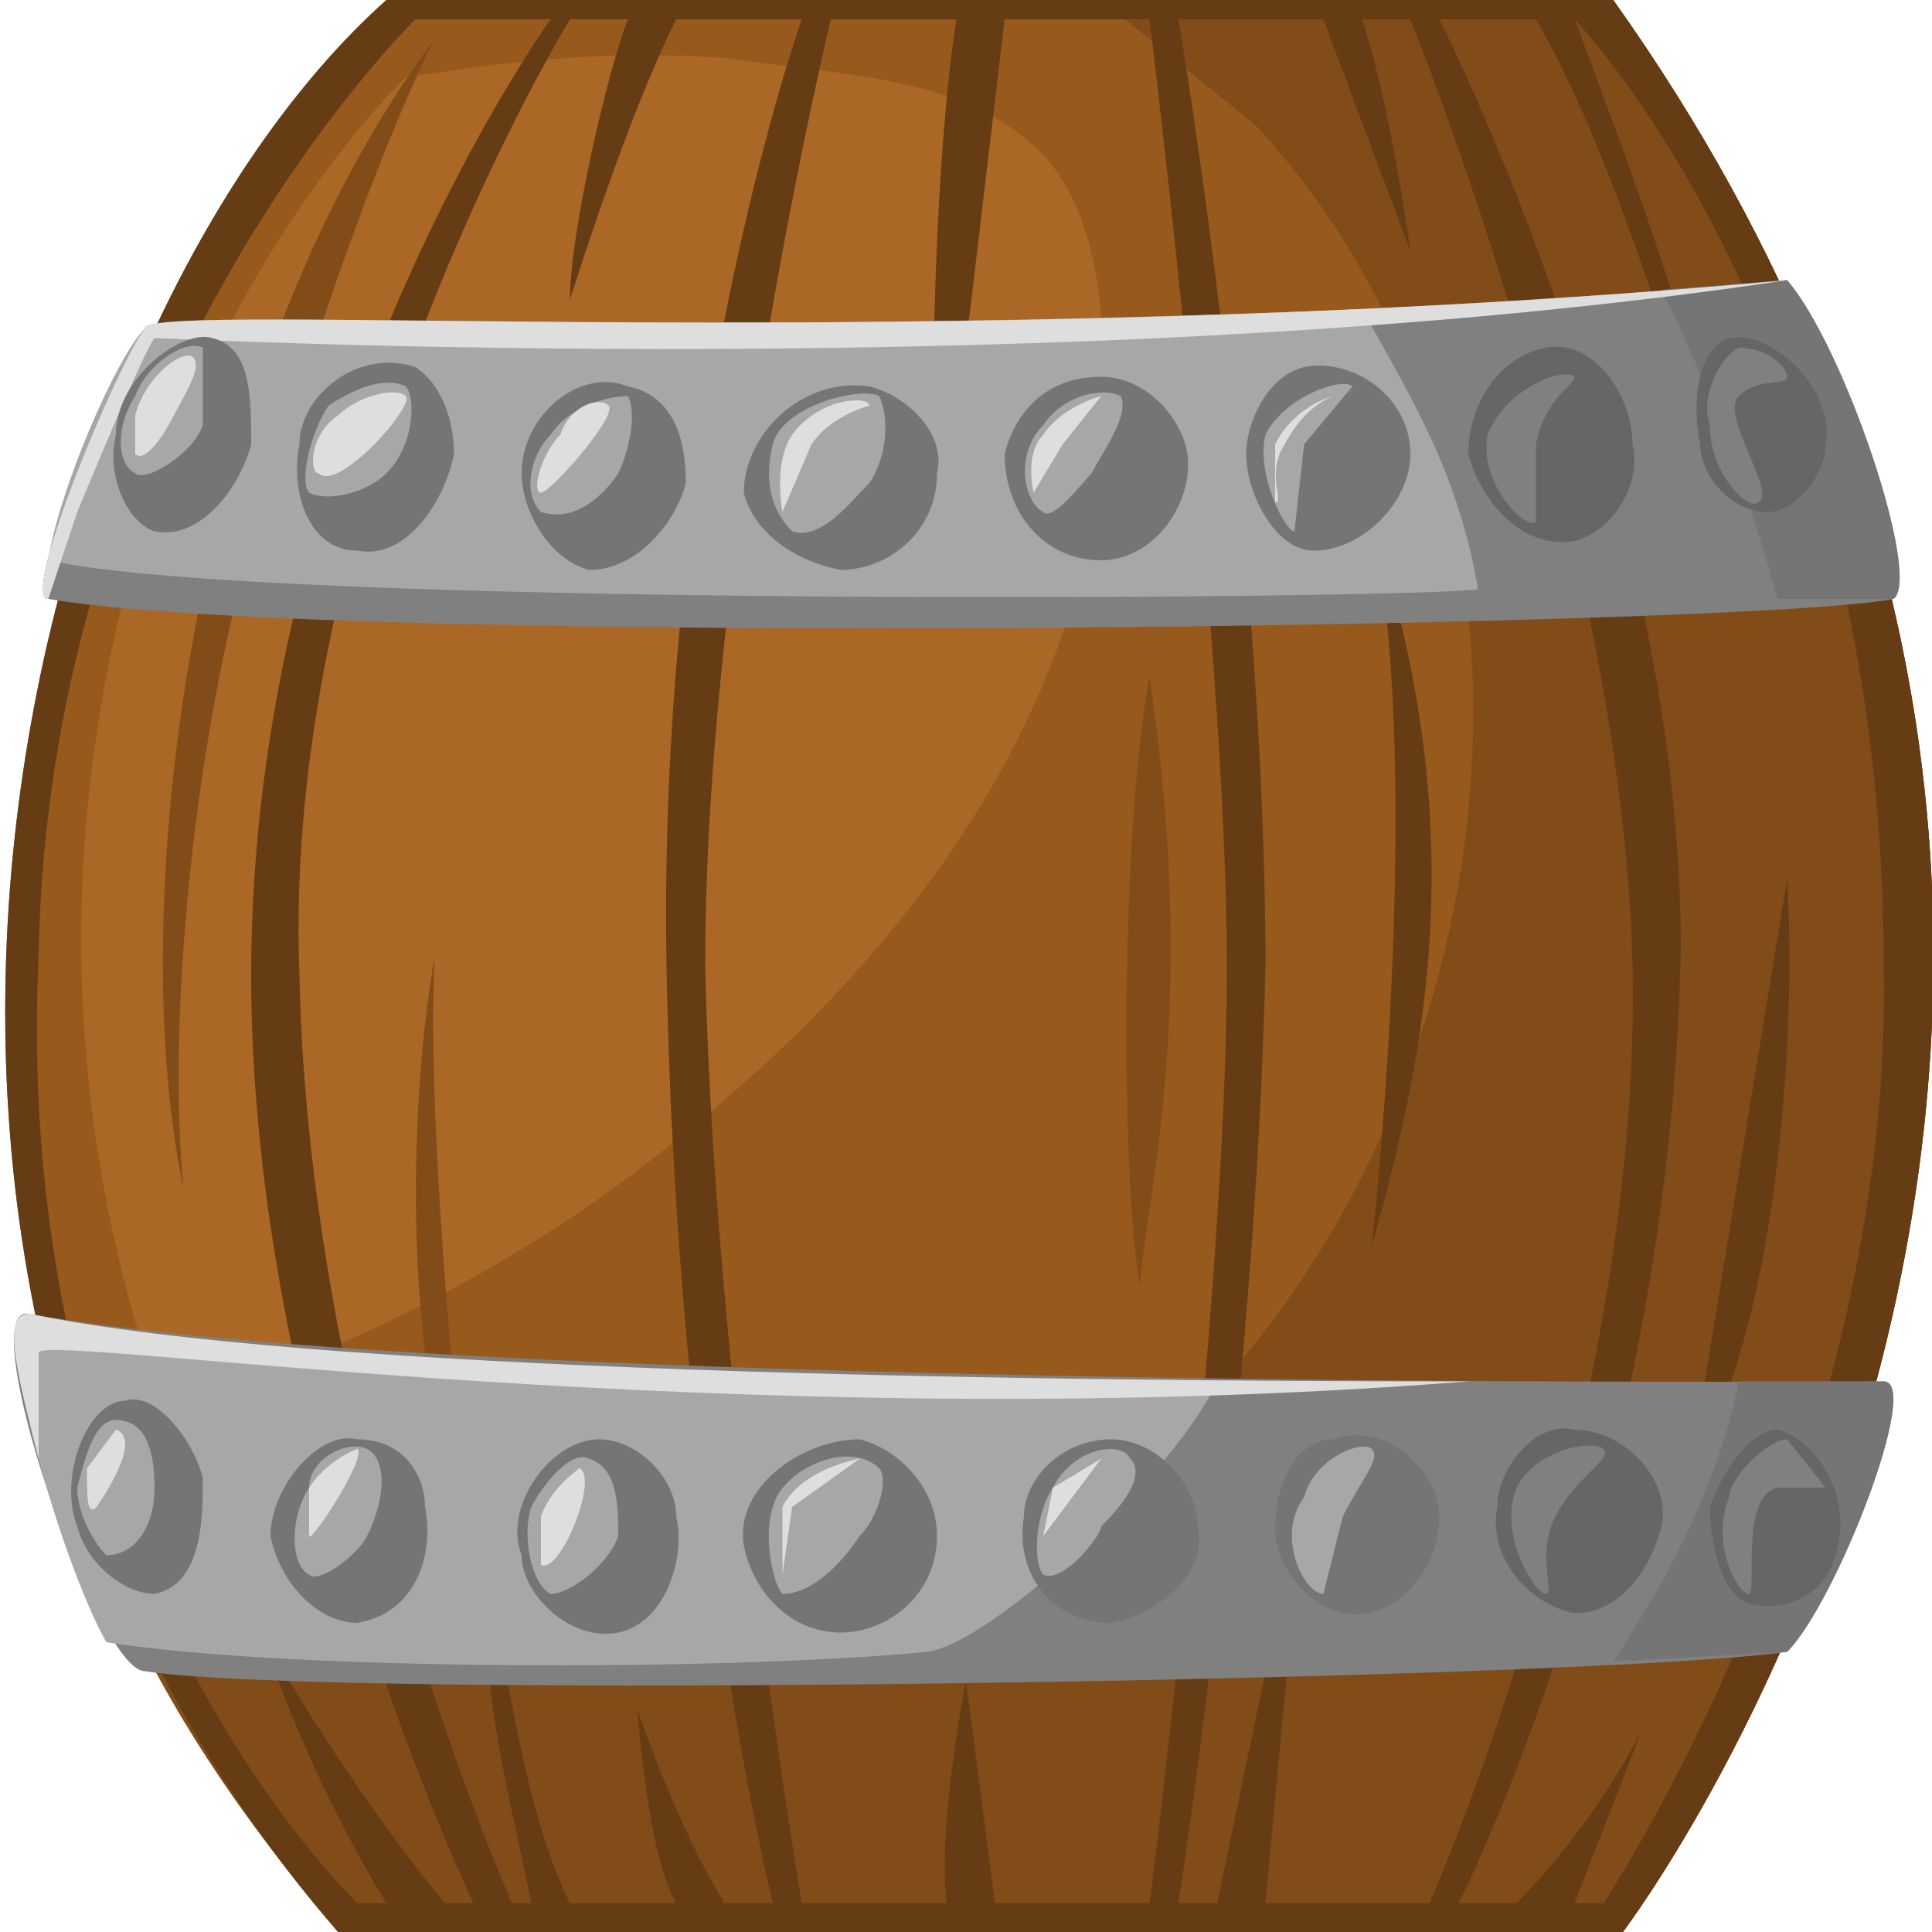
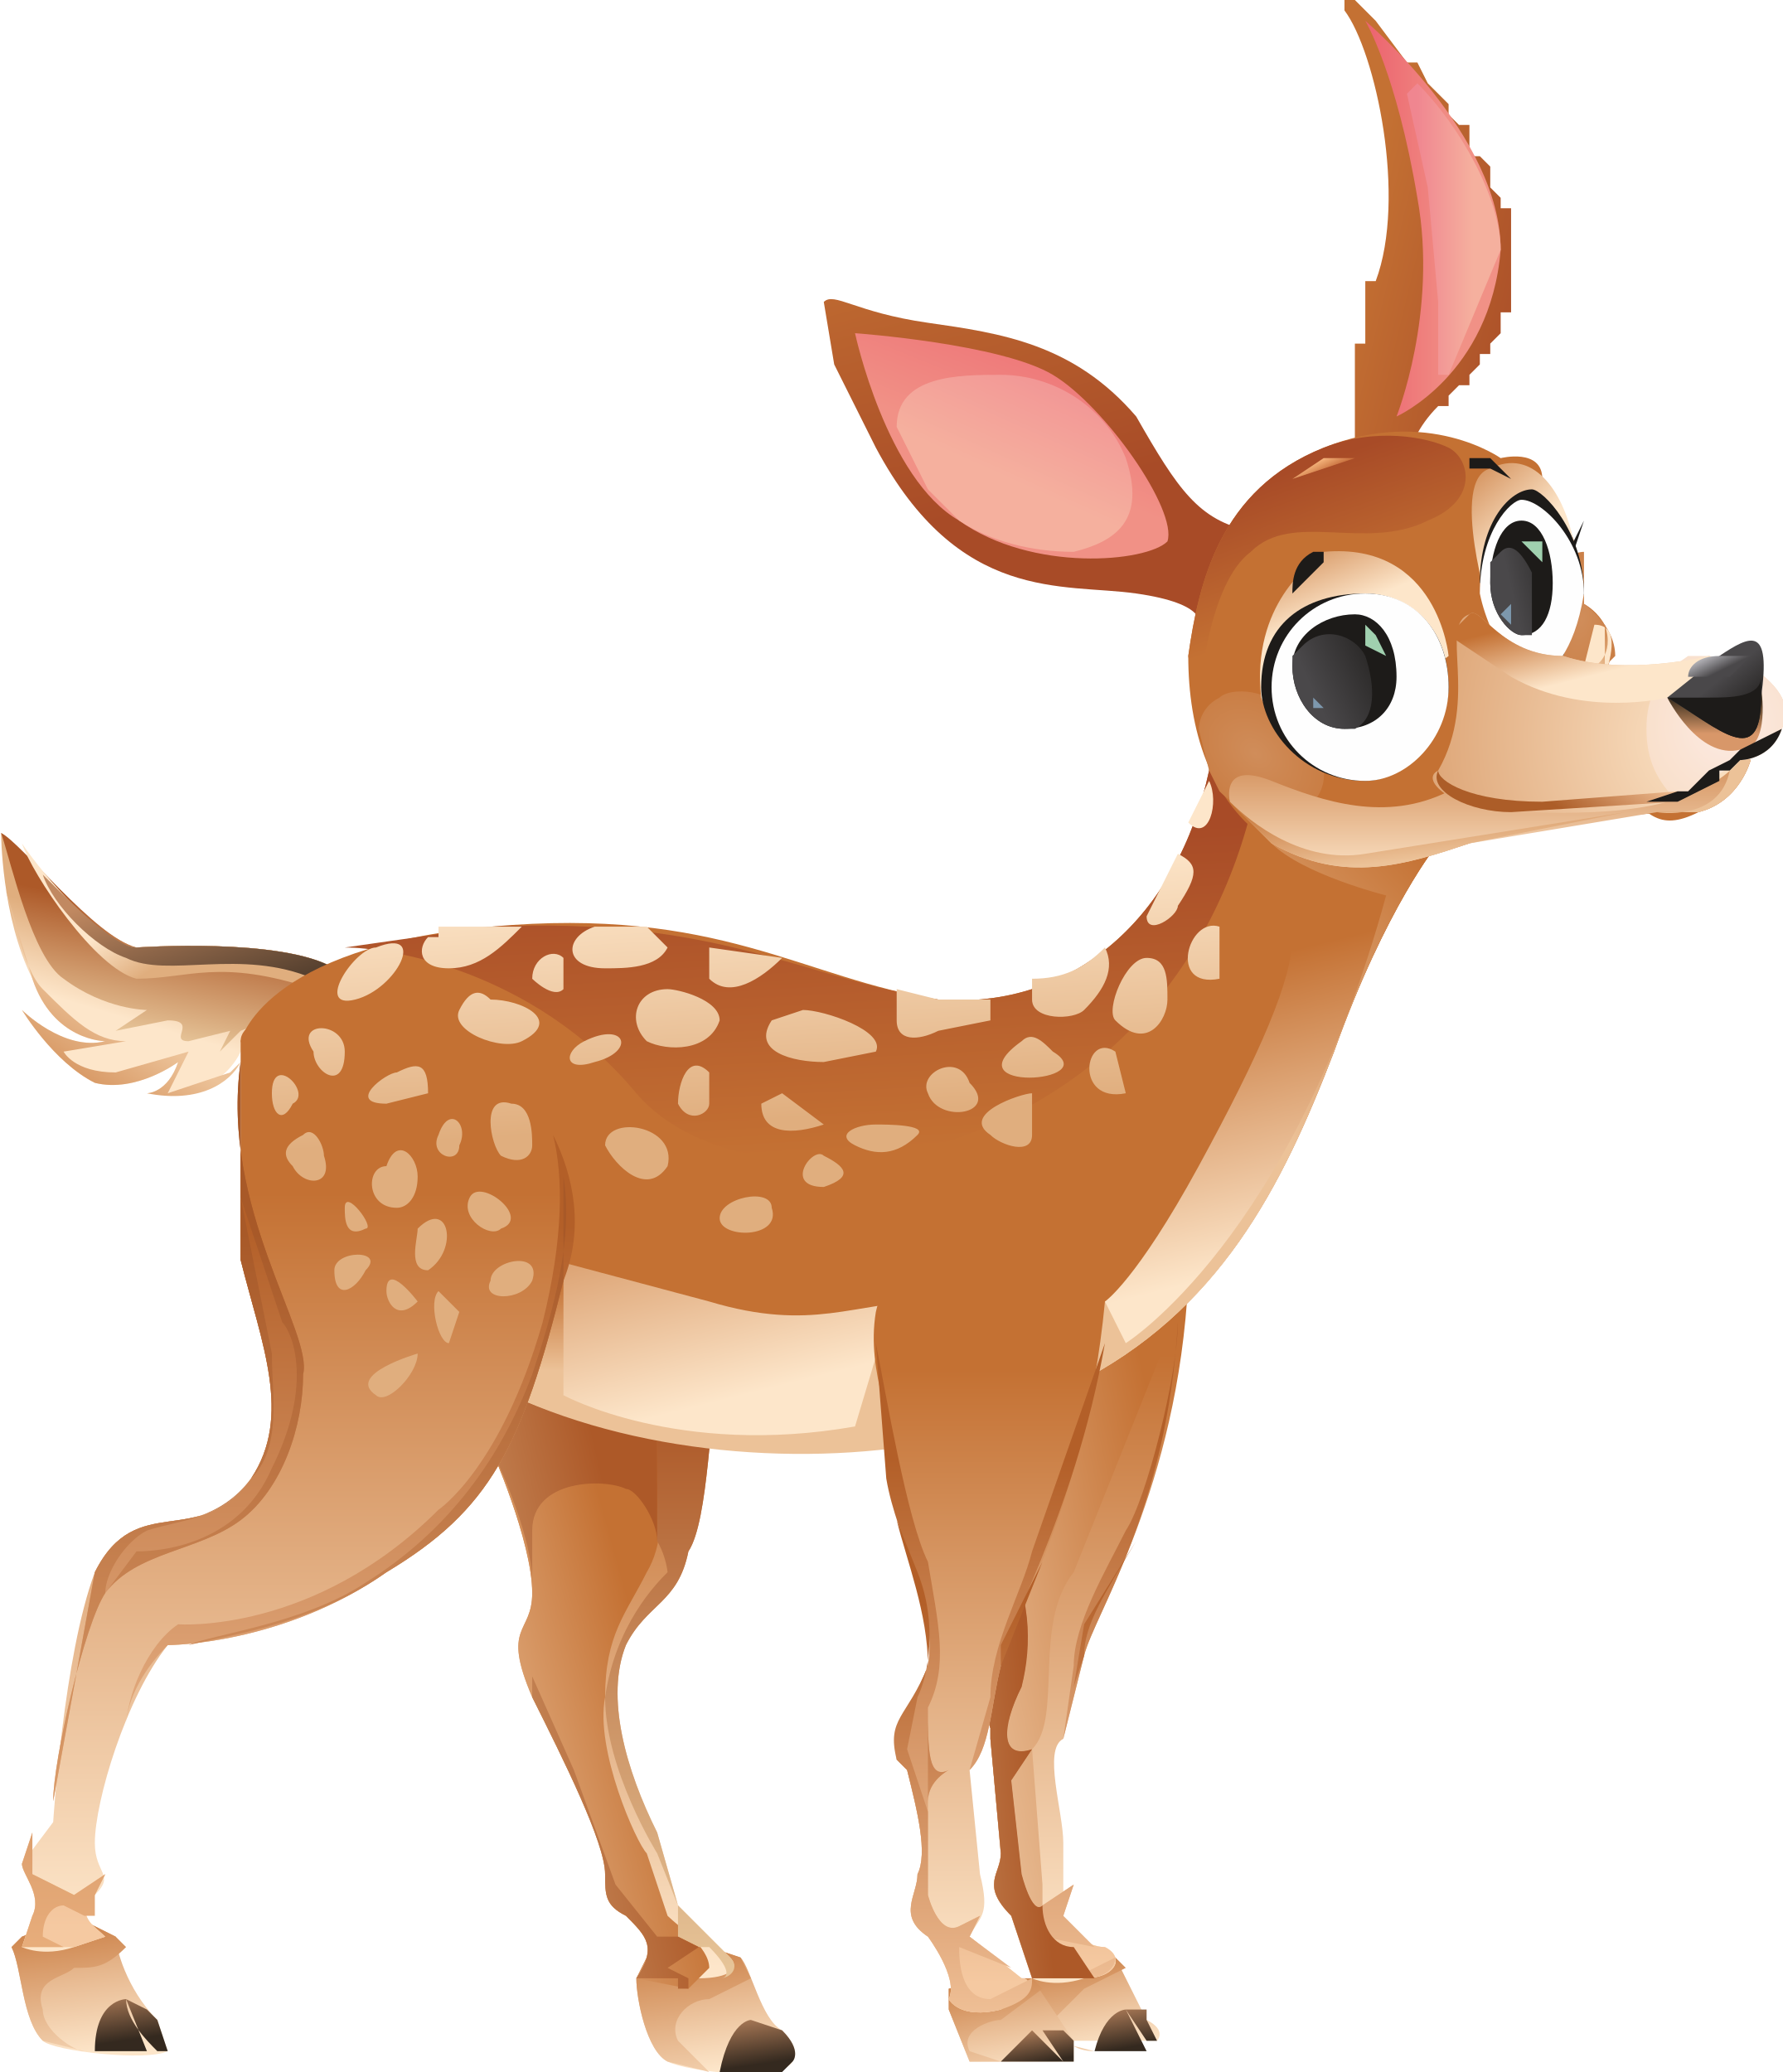
- <svg xmlns="http://www.w3.org/2000/svg" width="267" height="267" viewBox="0 0 200 200">
-   <path d="M40 0C3 33-24 132 35 200h133s73-96-1-200zm0 0" fill="#98591d" />
-   <path d="M108 16c8 9 6 25 6 32-4 37-34 62-44 70-11 9-28 20-53 28-4-11-12-37-7-70 5-35 23-59 32-68 7-1 18-3 33-2 14 2 25 2 33 10zm0 0" fill="#ab6726" />
-   <path d="M35 200h133s73-96-1-200h-53l16 13c38 41 26 115-22 146-31 18-67 17-98 1 6 15 14 27 25 40zm0 0" fill="#824c19" />
-   <path d="M166 197h-3l7-18c-3 6-8 13-13 18h-6s22-43 23-99c0-47-25-96-25-96h10c7 12 13 31 18 47 0-10-8-31-14-47 0 0 32 33 32 98 1 52-29 97-29 97zm-35 0l4-43-9 43h-4s8-52 9-97c0-45-9-98-9-98h15l9 24s-2-15-5-24h5s22 54 23 98c1 47-21 97-21 97zm-28 0l-3-23s-3 15-2 23H83s-9-53-10-97C73 56 86 2 86 2h13c-2 13-3 37-2 59l7-59h15s8 65 8 98c0 35-8 97-8 97zm-28 0c-5-8-9-20-9-20s1 15 4 20H59c-4-8-6-20-8-32-2 7 2 22 4 32h-2s-21-47-22-96C29 51 59 2 59 2h6c-2 5-6 22-6 29 1-3 6-19 11-29h13s-15 42-14 98c1 57 11 97 11 97zm-29 0c-4-5-11-14-19-28 3 9 8 20 13 28h-3S1 163 4 99C5 39 43 2 43 2h14s-31 43-31 99c0 48 23 96 23 96zM167 0H40C3 33-24 132 35 200h133s73-96-1-200zm0 0" fill="#663c14" />
-   <path d="M119 70c-3 16-3 52-1 63 1-11 6-29 1-63zm-73 82c-6-27-1-53-1-53-1 18 3 55 3 55zM29 47c-8 21-12 56-10 76-6-28 0-84 26-119-8 16-16 43-16 43zm0 0" fill="#824c19" />
-   <path d="M185 91c1 16-1 47-10 61l10-61zm-43-37c5 23 1 66 0 75 5-18 11-42 0-75zm0 0" fill="#663c14" />
-   <path d="M15 34c0-3 82 3 170-5 6 7 14 31 11 33-15 3-162 5-191 0-3 0 7-24 10-28zM3 136c-6-1 7 37 12 37 19 3 148 1 170-2 5-5 14-28 10-28-5 0-148 1-192-7zm0 0" fill="gray" />
-   <path d="M153 61c-2-12-7-20-12-29-70 3-126 0-126 2-3 3-9 17-10 24 22 5 142 4 148 3zM96 171c7-1 26-19 30-28-45 0-99-2-123-7-4 0 3 25 8 34 19 3 64 3 85 1zm0 0" fill="#a7a7a7" />
-   <path d="M195 143h-15c-2 10-7 20-13 29l18-1c5-5 14-28 10-28zm1-81c3-2-5-26-11-33l-13 1c5 10 9 21 12 32h12zM16 165c-3 0-7-3-8-7-2-5 1-13 5-13 3-1 7 4 8 8 0 4 0 11-5 12zm12-6c0-5 5-11 9-10 5 0 7 4 7 7 1 5-1 11-7 12-4 0-8-4-9-9zm26 2c-2-5 3-12 8-12 4 0 8 4 8 8 1 4-1 11-6 12s-10-4-10-8zm23-1c-1-6 6-11 12-11 4 1 8 5 8 10 0 6-5 10-10 10s-9-4-10-9zm55-2c0-4 2-9 6-9 5-2 11 3 11 8 0 6-5 11-10 10-4-1-7-5-7-9zm0 0" fill="#757575" />
-   <path d="M155 156c0-4 4-9 8-8 5 0 10 5 9 10-1 4-4 9-9 9-5-1-9-6-8-11zm22 0c1-3 4-8 7-8 4 1 8 7 6 13-1 4-5 6-9 5-3-1-4-7-4-10zm0 0" fill="#666" />
-   <path d="M106 157c0-4 4-8 9-8s9 5 9 9c1 5-4 9-9 10-6 0-10-5-9-11zm0 0" fill="#757575" />
-   <path d="M12 147c3 0 4 3 4 7s-2 7-5 7c-1-1-3-4-3-7 1-4 2-7 4-7zm20 16c-2-1-2-6 0-9 0-3 4-5 6-4s2 5 0 9c-1 2-5 5-6 4zm25 2c-2-1-3-6-2-9 1-2 4-6 6-5 3 1 3 5 3 8-1 3-5 6-7 6zm24 0c-1-1-2-6-1-9 1-4 8-7 11-4 1 1 0 5-2 7-2 3-5 6-8 6zm27-2c2 1 6-4 6-5 1-1 5-5 3-7-1-2-6-1-8 3-2 3-2 8-1 9zm29 2c-2 0-5-6-2-10 1-4 6-6 7-5s-1 3-3 7l-2 8zm0 0" fill="#a7a7a7" />
-   <path d="M160 165c-1 0-5-6-3-11 2-4 8-5 9-4s-3 3-5 7 0 8-1 8zm21 0c-1 0-4-5-2-10 0-2 4-6 6-6l4 5h-5c-4 1-2 11-3 11zm0 0" fill="gray" />
-   <path d="M16 35c2 0 96 5 169-6-88 8-170 2-170 5-3 4-13 28-10 28l3-9s7-17 8-18zm0 0" fill="#dedede" />
-   <path d="M16 55c-3-1-5-6-4-10 0-6 7-11 10-10 4 1 4 6 4 11-1 4-5 10-10 9zm15-9c0-5 6-10 12-8 3 2 4 6 4 9-1 5-5 11-10 10-5 0-7-6-6-11zm23 3c0-6 6-11 11-9 5 1 6 6 6 10-1 4-5 9-10 9-4-1-7-6-7-10zm23 2c0-6 6-12 13-11 4 1 8 5 7 9 0 6-5 10-10 10-5-1-9-4-10-8zm52-4c0-3 2-8 6-9 5-1 11 3 11 9 0 5-5 10-10 10-4 0-7-6-7-10zm0 0" fill="#757575" />
-   <path d="M152 47c0-5 3-10 8-11s9 5 9 10c1 4-2 9-6 10-6 1-10-5-11-9zm24-1c-1-5 0-10 3-11 4-1 11 5 10 11 0 3-3 7-6 7-4 0-7-4-7-7zm0 0" fill="#666" />
-   <path d="M104 47c1-4 4-8 10-8 5 0 9 5 9 9 0 5-4 10-9 10-6 0-10-5-10-11zm0 0" fill="#757575" />
-   <path d="M21 36v8c-1 3-6 6-7 5-2-1-2-5 0-8 1-3 5-6 7-5zm11 15c-1-1 0-6 2-9 3-2 6-3 8-2 1 1 1 6-2 9-2 2-6 3-8 2zm24 2c-2-2-1-6 1-8 2-3 6-4 8-4 1 2 0 6-1 8-2 3-5 5-8 4zm26 2c-2-2-3-5-2-9s9-6 11-5c1 2 1 6-1 9-2 2-5 6-8 5zm26-2c1 1 4-3 5-4 1-2 4-6 3-8-2-1-6 0-8 3-3 3-2 8 0 9zm26 2c-1 0-4-6-3-10 2-4 8-6 9-5l-5 6-1 9zm0 0" fill="#a7a7a7" />
-   <path d="M159 54c-1 1-6-4-5-9 2-5 8-7 9-6 0 1-3 2-4 7v8zm23-2c-1 1-5-3-5-8-1-3 1-7 3-8 3 0 5 2 5 3s-3 0-5 2 4 10 2 11zm0 0" fill="gray" />
-   <path d="M152 143c-47 0-120-1-149-7-3 0-1 7 1 15v-11c1-2 72 9 148 3zm0 0" fill="#dedede" />
-   <path d="M12 148l-3 4c0 3 0 5 1 4 0 0 5-7 2-8zm20 11v-5c2-3 5-4 5-4 1 1-5 10-5 9zm24 3v-5c1-3 4-5 4-5 2 1-2 11-4 10zm25 1v-7c2-4 8-5 8-5l-7 5-1 7zm27-4l1-5 5-3-3 4-3 4zm30-118s-4 1-6 5v6c1 0-1-3 1-6 2-4 5-5 5-5zm-24 0s-4 1-6 4c-2 2-1 6-1 6l3-5 4-5zm-24 1c0-1-5-1-8 3-2 3-1 8-1 8l3-7c2-3 6-4 6-4zm-27 0c-1-1-4 0-5 3-2 2-3 6-2 6s8-8 7-9zm-21-1c-1-1-5 0-7 2-3 2-3 6-2 6 2 2 10-7 9-8zm-22-4c-1-1-5 2-6 6v4c1 1 3-2 4-4s3-5 2-6zm0 0" fill="#dedede" />
+ <svg xmlns="http://www.w3.org/2000/svg" width="228" height="265" viewBox="0 0 171 199">
+   <defs>
+     <linearGradient id="a" gradientUnits="userSpaceOnUse" x1="-9" y1="119" x2="-6" y2="109" gradientTransform="matrix(.77678 0 0 .77432 0 0)">
+       <stop offset="0" stop-color="#fde6ca" />
+       <stop offset="1" stop-color="#e0ae7e" />
+     </linearGradient>
+     <linearGradient id="b" gradientUnits="userSpaceOnUse" x1="28" y1="135" x2="18" y2="150" gradientTransform="matrix(.77678 0 0 .77432 0 0)">
+       <stop offset="0" stop-color="#ecc298" />
+       <stop offset="1" stop-color="#c47133" />
+     </linearGradient>
+     <linearGradient id="c" gradientUnits="userSpaceOnUse" x1="-9" y1="123" x2="-6" y2="108" gradientTransform="matrix(.77678 0 0 .77432 0 0)">
+       <stop offset="0" stop-color="#e6c498" />
+       <stop offset="1" stop-color="#ad5928" />
+     </linearGradient>
+     <linearGradient id="d" gradientUnits="userSpaceOnUse" x1="24" y1="108" x2="28" y2="114" gradientTransform="matrix(.77678 0 0 .77432 0 0)">
+       <stop offset="0" stop-color="#fde6ca" />
+       <stop offset="1" stop-color="#e0ae7e" />
+     </linearGradient>
+     <linearGradient id="e" gradientUnits="userSpaceOnUse" x1="21" y1="132" x2="14" y2="111" gradientTransform="matrix(.77678 0 0 .77432 0 0)">
+       <stop offset="0" stop-color="#34291f" />
+       <stop offset="1" stop-color="#c18961" />
+     </linearGradient>
+     <linearGradient id="f" gradientUnits="userSpaceOnUse" x1="127" y1="256" x2="124" y2="238" gradientTransform="matrix(.77678 0 0 .77432 0 0)">
+       <stop offset="0" stop-color="#fde6ca" />
+       <stop offset="1" stop-color="#c47133" />
+     </linearGradient>
+     <linearGradient id="g" gradientUnits="userSpaceOnUse" x1="128" y1="259" x2="125" y2="241" gradientTransform="matrix(.77678 0 0 .77432 0 0)">
+       <stop offset="0" stop-color="#fde6ca" />
+       <stop offset="1" stop-color="#c47133" />
+     </linearGradient>
+     <linearGradient id="h" gradientUnits="userSpaceOnUse" x1="133" y1="255" x2="132" y2="249" gradientTransform="matrix(.77678 0 0 .77432 0 0)">
+       <stop offset="0" stop-color="#34291f" />
+       <stop offset="1" stop-color="#c18961" />
+     </linearGradient>
+     <linearGradient id="i" gradientUnits="userSpaceOnUse" x1="117" y1="243" x2="117" y2="168" gradientTransform="matrix(.77678 0 0 .77432 0 0)">
+       <stop offset="0" stop-color="#fde6ca" />
+       <stop offset="1" stop-color="#c47133" />
+     </linearGradient>
+     <linearGradient id="j" gradientUnits="userSpaceOnUse" x1="117" y1="244" x2="117" y2="178" gradientTransform="matrix(.77678 0 0 .77432 0 0)">
+       <stop offset="0" stop-color="#f5c9a1" />
+       <stop offset="1" stop-color="#b35f28" />
+     </linearGradient>
+     <linearGradient id="k" gradientUnits="userSpaceOnUse" x1="120" y1="252" x2="120" y2="196" gradientTransform="matrix(.77678 0 0 .77432 0 0)">
+       <stop offset="0" stop-color="#f5c9a1" />
+       <stop offset="1" stop-color="#b35f28" />
+     </linearGradient>
+     <linearGradient id="l" gradientUnits="userSpaceOnUse" x1="93" y1="170" x2="139" y2="160" gradientTransform="matrix(.77678 0 0 .77432 0 0)">
+       <stop offset="0" stop-color="#fde6ca" />
+       <stop offset="1" stop-color="#c47133" />
+     </linearGradient>
+     <linearGradient id="m" gradientUnits="userSpaceOnUse" x1="92" y1="182" x2="124" y2="179" gradientTransform="matrix(.77678 0 0 .77432 0 0)">
+       <stop offset="0" stop-color="#e6c498" />
+       <stop offset="1" stop-color="#ad5928" />
+     </linearGradient>
+     <linearGradient id="n" gradientUnits="userSpaceOnUse" x1="79" y1="258" x2="76" y2="235" gradientTransform="matrix(.77678 0 0 .77432 0 0)">
+       <stop offset="0" stop-color="#fde6ca" />
+       <stop offset="1" stop-color="#c47133" />
+     </linearGradient>
+     <linearGradient id="o" gradientUnits="userSpaceOnUse" x1="79" y1="263" x2="76" y2="239" gradientTransform="matrix(.77678 0 0 .77432 0 0)">
+       <stop offset="0" stop-color="#fde6ca" />
+       <stop offset="1" stop-color="#c47133" />
+     </linearGradient>
+     <linearGradient id="p" gradientUnits="userSpaceOnUse" x1="87" y1="257" x2="86" y2="250" gradientTransform="matrix(.77678 0 0 .77432 0 0)">
+       <stop offset="0" stop-color="#34291f" />
+       <stop offset="1" stop-color="#c18961" />
+     </linearGradient>
+     <linearGradient id="q" gradientUnits="userSpaceOnUse" x1="53" y1="244" x2="53" y2="176" gradientTransform="matrix(.77678 0 0 .77432 0 0)">
+       <stop offset="0" stop-color="#fde6ca" />
+       <stop offset="1" stop-color="#c47133" />
+     </linearGradient>
+     <linearGradient id="r" gradientUnits="userSpaceOnUse" x1="30" y1="182" x2="70" y2="171" gradientTransform="matrix(.77678 0 0 .77432 0 0)">
+       <stop offset="0" stop-color="#fde6ca" />
+       <stop offset="1" stop-color="#c47133" />
+     </linearGradient>
+     <linearGradient id="s" gradientUnits="userSpaceOnUse" x1="59" y1="244" x2="59" y2="176" gradientTransform="matrix(.77678 0 0 .77432 0 0)">
+       <stop offset="0" stop-color="#e6c498" />
+       <stop offset="1" stop-color="#ad5928" />
+     </linearGradient>
+     <linearGradient id="t" gradientUnits="userSpaceOnUse" x1="33" y1="182" x2="72" y2="173" gradientTransform="matrix(.77678 0 0 .77432 0 0)">
+       <stop offset="0" stop-color="#e6c498" />
+       <stop offset="1" stop-color="#ad5928" />
+     </linearGradient>
+     <linearGradient id="u" gradientUnits="userSpaceOnUse" x1="28" y1="204" x2="28" y2="198" gradientTransform="matrix(.77678 0 0 .77432 0 0)">
+       <stop offset="0" stop-color="#fde6ca" />
+       <stop offset="1" stop-color="#c47133" />
+     </linearGradient>
+     <linearGradient id="v" gradientUnits="userSpaceOnUse" x1="44" y1="146" x2="42" y2="108" gradientTransform="matrix(.77678 0 0 .77432 0 0)">
+       <stop offset="0" stop-color="#c47133" />
+       <stop offset="1" stop-color="#a84b27" />
+     </linearGradient>
+     <linearGradient id="w" gradientUnits="userSpaceOnUse" x1="56" y1="182" x2="47" y2="146" gradientTransform="matrix(.77678 0 0 .77432 0 0)">
+       <stop offset="0" stop-color="#fde6ca" />
+       <stop offset="1" stop-color="#c47133" />
+     </linearGradient>
+     <linearGradient id="x" gradientUnits="userSpaceOnUse" x1="52" y1="170" x2="52" y2="159" gradientTransform="matrix(.77678 0 0 .77432 0 0)">
+       <stop offset="0" stop-color="#ecc298" />
+       <stop offset="1" stop-color="#c47133" />
+     </linearGradient>
+     <linearGradient id="y" gradientUnits="userSpaceOnUse" x1="139" y1="121" x2="166" y2="95" gradientTransform="matrix(.77678 0 0 .77432 0 0)">
+       <stop offset="0" stop-color="#ecc298" />
+       <stop offset="1" stop-color="#c47133" />
+     </linearGradient>
+     <linearGradient id="z" gradientUnits="userSpaceOnUse" x1="1" y1="256" x2="-2" y2="231" gradientTransform="matrix(.77678 0 0 .77432 0 0)">
+       <stop offset="0" stop-color="#fde6ca" />
+       <stop offset="1" stop-color="#c47133" />
+     </linearGradient>
+     <linearGradient id="A" gradientUnits="userSpaceOnUse" x1="2" y1="260" x2="-1" y2="236" gradientTransform="matrix(.77678 0 0 .77432 0 0)">
+       <stop offset="0" stop-color="#fde6ca" />
+       <stop offset="1" stop-color="#c47133" />
+     </linearGradient>
+     <linearGradient id="B" gradientUnits="userSpaceOnUse" x1="9" y1="254" x2="8" y2="247" gradientTransform="matrix(.77678 0 0 .77432 0 0)">
+       <stop offset="0" stop-color="#34291f" />
+       <stop offset="1" stop-color="#c18961" />
+     </linearGradient>
+     <linearGradient id="C" gradientUnits="userSpaceOnUse" x1="1" y1="239" x2="1" y2="148" gradientTransform="matrix(.77678 0 0 .77432 0 0)">
+       <stop offset="0" stop-color="#fde6ca" />
+       <stop offset="1" stop-color="#c47133" />
+     </linearGradient>
+     <linearGradient id="D" gradientUnits="userSpaceOnUse" x1="1" y1="239" x2="1" y2="152" gradientTransform="matrix(.77678 0 0 .77432 0 0)">
+       <stop offset="0" stop-color="#f5c9a1" />
+       <stop offset="1" stop-color="#b35f28" />
+     </linearGradient>
+     <linearGradient id="E" gradientUnits="userSpaceOnUse" x1="1" y1="255" x2="1" y2="153" gradientTransform="matrix(.77678 0 0 .77432 0 0)">
+       <stop offset="0" stop-color="#f1ba88" />
+       <stop offset="1" stop-color="#a85928" />
+     </linearGradient>
+     <linearGradient id="F" gradientUnits="userSpaceOnUse" x1="153" y1="104" x2="155" y2="135" gradientTransform="matrix(.77678 0 0 .77432 0 0)">
+       <stop offset="0" stop-color="#fde6ca" />
+       <stop offset="1" stop-color="#e0ae7e" />
+     </linearGradient>
+     <linearGradient id="G" gradientUnits="userSpaceOnUse" x1="117" y1="259" x2="114" y2="241" gradientTransform="matrix(.77678 0 0 .77432 0 0)">
+       <stop offset="0" stop-color="#fde6ca" />
+       <stop offset="1" stop-color="#c47133" />
+     </linearGradient>
+     <linearGradient id="H" gradientUnits="userSpaceOnUse" x1="118" y1="262" x2="114" y2="244" gradientTransform="matrix(.77678 0 0 .77432 0 0)">
+       <stop offset="0" stop-color="#fde6ca" />
+       <stop offset="1" stop-color="#c47133" />
+     </linearGradient>
+     <linearGradient id="I" gradientUnits="userSpaceOnUse" x1="123" y1="257" x2="122" y2="252" gradientTransform="matrix(.77678 0 0 .77432 0 0)">
+       <stop offset="0" stop-color="#34291f" />
+       <stop offset="1" stop-color="#c18961" />
+     </linearGradient>
+     <linearGradient id="J" gradientUnits="userSpaceOnUse" x1="107" y1="246" x2="107" y2="170" gradientTransform="matrix(.77678 0 0 .77432 0 0)">
+       <stop offset="0" stop-color="#fde6ca" />
+       <stop offset="1" stop-color="#c47133" />
+     </linearGradient>
+     <linearGradient id="K" gradientUnits="userSpaceOnUse" x1="107" y1="246" x2="107" y2="181" gradientTransform="matrix(.77678 0 0 .77432 0 0)">
+       <stop offset="0" stop-color="#f5c9a1" />
+       <stop offset="1" stop-color="#b35f28" />
+     </linearGradient>
+     <linearGradient id="L" gradientUnits="userSpaceOnUse" x1="110" y1="255" x2="110" y2="199" gradientTransform="matrix(.77678 0 0 .77432 0 0)">
+       <stop offset="0" stop-color="#f5c9a1" />
+       <stop offset="1" stop-color="#b35f28" />
+     </linearGradient>
+     <linearGradient id="M" gradientUnits="userSpaceOnUse" x1="140" y1="17" x2="150" y2="56" gradientTransform="matrix(.77678 0 0 .77432 0 0)">
+       <stop offset="0" stop-color="#c47133" />
+       <stop offset="1" stop-color="#a84b27" />
+     </linearGradient>
+     <linearGradient id="N" gradientUnits="userSpaceOnUse" x1="171" y1="15" x2="196" y2="21" gradientTransform="matrix(.77678 0 0 .77432 0 0)">
+       <stop offset="0" stop-color="#c47133" />
+       <stop offset="1" stop-color="#a84b27" />
+     </linearGradient>
+     <linearGradient id="O" gradientUnits="userSpaceOnUse" x1="103" y1="48" x2="112" y2="26" gradientTransform="matrix(.77678 0 0 .77432 0 0)">
+       <stop offset="0" stop-color="#f19186" />
+       <stop offset="1" stop-color="#ec646f" />
+     </linearGradient>
+     <linearGradient id="P" gradientUnits="userSpaceOnUse" x1="180" y1="54" x2="169" y2="54" gradientTransform="matrix(.77678 0 0 .77432 0 0)">
+       <stop offset="0" stop-color="#f19186" />
+       <stop offset="1" stop-color="#ec646f" />
+     </linearGradient>
+     <linearGradient id="Q" gradientUnits="userSpaceOnUse" x1="108" y1="52" x2="117" y2="32" gradientTransform="matrix(.77678 0 0 .77432 0 0)">
+       <stop offset="0" stop-color="#f5b09e" />
+       <stop offset="1" stop-color="#f08690" />
+     </linearGradient>
+     <linearGradient id="R" gradientUnits="userSpaceOnUse" x1="182" y1="48" x2="175" y2="48" gradientTransform="matrix(.77678 0 0 .77432 0 0)">
+       <stop offset="0" stop-color="#f5b09e" />
+       <stop offset="1" stop-color="#f08690" />
+     </linearGradient>
+     <radialGradient id="S" gradientUnits="userSpaceOnUse" cx="155" cy="93" fx="155" fy="93" r="12" gradientTransform="matrix(.82232 .76695 .58068 -.55388 -61 5)">
+       <stop offset="0" stop-color="#d08d5a" />
+       <stop offset="1" stop-color="#c47133" />
+     </radialGradient>
+     <radialGradient id="T" gradientUnits="userSpaceOnUse" cx="196" cy="76" fx="196" fy="76" r="14" gradientTransform="matrix(-.24577 1.05786 .51264 .1338 161 -158)">
+       <stop offset="0" stop-color="#d08d5a" />
+       <stop offset="1" stop-color="#c47133" />
+     </radialGradient>
+     <linearGradient id="U" gradientUnits="userSpaceOnUse" x1="144" y1="83" x2="138" y2="66" gradientTransform="matrix(.77678 0 0 .77432 0 0)">
+       <stop offset="0" stop-color="#c47133" />
+       <stop offset="1" stop-color="#a84b27" />
+     </linearGradient>
+     <linearGradient id="V" gradientUnits="userSpaceOnUse" x1="167" y1="55" x2="168" y2="57" gradientTransform="matrix(.77678 0 0 .77432 0 0)">
+       <stop offset="0" stop-color="#f8b87f" />
+       <stop offset="1" stop-color="#b85928" />
+     </linearGradient>
+     <linearGradient id="W" gradientUnits="userSpaceOnUse" x1="194" y1="91" x2="189" y2="91" gradientTransform="matrix(.77678 0 0 .77432 0 0)">
+       <stop offset="0" stop-color="#fde6ca" />
+       <stop offset="1" stop-color="#c47133" />
+     </linearGradient>
+     <linearGradient id="X" gradientUnits="userSpaceOnUse" x1="151" y1="109" x2="151" y2="89" gradientTransform="matrix(.77678 0 0 .77432 0 0)">
+       <stop offset="0" stop-color="#fde6ca" />
+       <stop offset="1" stop-color="#c47133" />
+     </linearGradient>
+     <linearGradient id="Y" gradientUnits="userSpaceOnUse" x1="153" y1="109" x2="152" y2="100" gradientTransform="matrix(.77678 0 0 .77432 0 0)">
+       <stop offset="0" stop-color="#ecc298" />
+       <stop offset="1" stop-color="#c47133" />
+     </linearGradient>
+     <linearGradient id="Z" gradientUnits="userSpaceOnUse" x1="195" y1="78" x2="199" y2="76" gradientTransform="matrix(.77678 0 0 .77432 0 0)">
+       <stop offset="0" stop-color="#ecc298" />
+       <stop offset="1" stop-color="#c47133" />
+     </linearGradient>
+     <linearGradient id="aa" gradientUnits="userSpaceOnUse" x1="153" y1="81" x2="148" y2="69" gradientTransform="matrix(.77678 0 0 .77432 0 0)">
+       <stop offset="0" stop-color="#fde6ca" />
+       <stop offset="1" stop-color="#c47133" />
+     </linearGradient>
+     <linearGradient id="ab" gradientUnits="userSpaceOnUse" x1="185" y1="70" x2="175" y2="59" gradientTransform="matrix(.77678 0 0 .77432 0 0)">
+       <stop offset="0" stop-color="#fde6ca" />
+       <stop offset="1" stop-color="#c47133" />
+     </linearGradient>
+     <linearGradient id="ac" gradientUnits="userSpaceOnUse" x1="188" y1="79" x2="197" y2="77" gradientTransform="matrix(.77678 0 0 .77432 0 0)">
+       <stop offset="0" stop-color="#4a484a" />
+       <stop offset="1" stop-color="#1d1b19" />
+     </linearGradient>
+     <linearGradient id="ad" gradientUnits="userSpaceOnUse" x1="165" y1="92" x2="176" y2="87" gradientTransform="matrix(.77678 0 0 .77432 0 0)">
+       <stop offset="0" stop-color="#4a484a" />
+       <stop offset="1" stop-color="#1d1b19" />
+     </linearGradient>
+     <radialGradient id="ae" gradientUnits="userSpaceOnUse" cx="212" cy="91" fx="212" fy="91" r="48" gradientTransform="matrix(.7424 .73796 .7486 -.73186 -61 -19)">
+       <stop offset="0" stop-color="#fde6ca" />
+       <stop offset="1" stop-color="#c47133" />
+     </radialGradient>
+     <radialGradient id="af" gradientUnits="userSpaceOnUse" cx="213" cy="91" fx="213" fy="91" r="19" gradientTransform="matrix(.8585 0 0 -.89336 -17 151)">
+       <stop offset="0" stop-color="#fceae3" />
+       <stop offset="1" stop-color="#f6d6b4" />
+     </radialGradient>
+     <linearGradient id="ag" gradientUnits="userSpaceOnUse" x1="209" y1="97" x2="201" y2="107" gradientTransform="matrix(.77678 0 0 .77432 0 0)">
+       <stop offset="0" stop-color="#fbcfa6" />
+       <stop offset="1" stop-color="#ac5d28" />
+     </linearGradient>
+     <linearGradient id="ah" gradientUnits="userSpaceOnUse" x1="219" y1="87" x2="219" y2="91" gradientTransform="matrix(.77678 0 0 .77432 0 0)">
+       <stop offset="0" stop-color="#483724" />
+       <stop offset="1" stop-color="#d89769" />
+     </linearGradient>
+     <linearGradient id="ai" gradientUnits="userSpaceOnUse" x1="222" y1="89" x2="222" y2="91" gradientTransform="matrix(.77678 0 0 .77432 0 0)">
+       <stop offset="0" stop-color="#483724" />
+       <stop offset="1" stop-color="#1d1b19" />
+     </linearGradient>
+     <linearGradient id="aj" gradientUnits="userSpaceOnUse" x1="184" y1="87" x2="182" y2="79" gradientTransform="matrix(.77678 0 0 .77432 0 0)">
+       <stop offset="0" stop-color="#fde6ca" />
+       <stop offset="1" stop-color="#c47133" />
+     </linearGradient>
+     <linearGradient id="ak" gradientUnits="userSpaceOnUse" x1="219" y1="79" x2="223" y2="84" gradientTransform="matrix(.77678 0 0 .77432 0 0)">
+       <stop offset="0" stop-color="#4a484a" />
+       <stop offset="1" stop-color="#1d1b19" />
+     </linearGradient>
+     <linearGradient id="al" gradientUnits="userSpaceOnUse" x1="209" y1="85" x2="208" y2="83" gradientTransform="matrix(.77678 0 0 .77432 0 0)">
+       <stop offset="0" stop-color="#4a484a" />
+       <stop offset="1" stop-color="#adacb1" />
+     </linearGradient>
+     <linearGradient id="am" gradientUnits="userSpaceOnUse" x1="204" y1="87" x2="205" y2="86" gradientTransform="matrix(.77678 0 0 .77432 0 0)">
+       <stop offset="0" stop-color="#4a484a" />
+       <stop offset="1" stop-color="#1d1b19" />
+     </linearGradient>
+   </defs>
+   <path d="M23 101s-2 5-9 4c0 0 2 0 3-3 0 0-4 3-8 2-4-2-7-7-7-7s4 4 8 3c0 0-5 0-7-6-3-6-3-14-3-14s9 10 13 11c0 0 14-1 19 2 5 2-2 5-2 5zm0 0" fill-rule="evenodd" fill="url(#a)" />
+   <path d="M16 105l2-4-7 2c-4 0-5-2-5-2l6-1c-3 0-5-2-8-5-2-2-3-8-4-11l3 10c2 6 7 6 7 6-4 1-8-3-8-3s3 5 7 7c4 1 8-2 8-2-1 3-3 3-3 3 5 1 8-1 9-3l-1 1-6 2zm0 0" fill-rule="evenodd" fill="url(#b)" />
+   <path d="M6 94c4 3 8 3 8 3l-3 2 5-1c3 0 0 2 2 2l4-1-1 2 2-2 10-4c1-1 1-1-1-2-5-3-19-2-19-2C9 90 2 81 0 80c1 3 3 12 6 14zm0 0" fill-rule="evenodd" fill="url(#c)" />
+   <path d="M32 93c-5-3-19-2-19-2-3 0-9-7-11-10 1 3 7 12 11 13 5 0 8-2 17 1l3 1v-1c1-1 1-1-1-2zm0 0" fill-rule="evenodd" fill="url(#d)" />
+   <path d="M32 93c-5-3-19-2-19-2-2 0-6-4-9-7 1 3 5 7 8 8 4 2 11-1 18 2l3 1c1-1 0-1-1-2zm0 0" fill-rule="evenodd" fill="url(#e)" />
+   <path d="M99 189v1c0 2 0 5 2 6h10s1-1-1-2l-3-6-3-1zm0 0" fill-rule="evenodd" fill="url(#f)" />
+   <path d="M101 194l3-3 4-2-1-1-3-1-5 2v1c0 2 0 5 2 6l4 1c-2 0-3-1-4-3zm0 0" fill-rule="evenodd" fill="url(#g)" />
+   <path d="M105 197h5l-2-4s-2 0-3 4zm5-3v-1h-2l2 3h1l-1-2zm0 0" fill-rule="evenodd" fill="url(#h)" />
+   <path d="M99 190s2 1 5 0c3 0 4-2 2-3-2 0-4-2-4-3v-7c0-3-2-9 0-10l2-8c1-4 9-16 10-36 0 0-2-6-8-7-5 0-14 2-14 8l2 16c0 6 4 12 2 17 0 6-2 6-1 9v1l1 11c0 2-2 3 1 6l2 6zm0 0" fill-rule="evenodd" fill="url(#i)" />
+   <path d="M104 159c1-4 8-14 9-32 0 5-3 17-5 20-2 4-5 9-5 13l-1 7 2-8zm2 28c-2 0-4-2-4-3l1-3-3 2c-1 1-2-3-2-3l-1-9 2-3c-3 1-3-2-1-6 1-4 1-9-2-14l-4-22 2 14c0 6 4 12 2 17 0 6-2 6-1 9v1l1 11c0 2-2 3 1 6l2 6h5c3 0 4-2 2-3zm0 0" fill-rule="evenodd" fill="url(#j)" />
+   <path d="M103 190c-3 0-4-4-3-4l5 1-3-3 1-3-3 2c-1 1-2-3-2-3l-1-9 2-3c-3 1-3-2-1-6v-8l-1 9-1 9-1-6 1-6c1-1 2-6 0-11l-2-6c2 5 4 10 2 14 0 6-2 6-1 9v1l1 11c0 2-2 3 1 6l2 6h5c2 0 3-1 3-2l-4 2zm6-42l-5 8-1 6 1-3c0-3 2-6 5-11zm0 0" fill-rule="evenodd" fill="url(#k)" />
+   <path d="M92 126l4 22c3 5 3 10 2 14-2 4-2 7 1 6l-2 3 1 9s1 4 2 3v-2l-1-13c3-3 0-12 4-17l10-25 1-2v-1s-2-6-8-7h-3v1c-3 1-7 5-11 9zm0 0" fill-rule="evenodd" fill="url(#l)" />
+   <path d="M103 187c-2 0-3-2-3-4-1 1-2-3-2-3l-1-9 2-3c-3 1-3-2-1-6 1-4 1-9-2-14l-4-22 1 10v3h1v1c0 6 4 12 2 17 0 6-2 6-1 9v1l1 11c0 2-2 3 1 6l2 6h6l-2-3zm0 0" fill-rule="evenodd" fill="url(#m)" />
+   <path d="M62 188l-1 2c0 2 1 7 3 8s11 2 12 0c0 0 1-1-1-3-2-1-3-6-4-7l-3-1zm0 0" fill-rule="evenodd" fill="url(#n)" />
+   <path d="M65 196c-1-2 1-4 3-4l4-2-1-2-3-1-6 1-1 2c0 2 1 7 3 8l4 1-3-3zm0 0" fill-rule="evenodd" fill="url(#o)" />
+   <path d="M69 199h6l-3-5s-2 0-3 5zm6-4l-3-1 3 5 1-1s1-1-1-3zm0 0" fill-rule="evenodd" fill="url(#p)" />
+   <path d="M47 139s4 9 4 14c0 4-3 3 0 10 3 6 7 14 7 17 0 2 0 3 2 4 2 2 3 3 1 6h6c3 0 4-1 3-2l-5-5-2-7c-3-6-5-13-3-18 2-4 5-4 6-9 2-3 2-14 3-17 0-2-5-7-8-8s-12 1-14 1l-4 4zm0 0" fill-rule="evenodd" fill="url(#q)" />
+   <path d="M68 189c0-2-3-4-4-5l-2-6c-1-1-5-10-4-15 0-6 2-8 4-12 3-5 0-13 1-15 0-3-4-8-6-9s-5-3-10 0l-4 2 4 10s4 9 4 14c0 4-3 3 0 10 3 6 7 14 7 17 0 2 0 3 2 4 2 2 3 3 1 6l5 1 2-2zm0 0" fill-rule="evenodd" fill="url(#r)" />
+   <path d="M70 188l-5-5-2-7c-3-6-5-13-3-18 2-4 5-4 6-9 2-3 2-14 3-17 0-1-4-7-8-8-6 0-12 1-14 4v-1c5-3 8-1 10 0s6 6 6 9v12a8 8 0 0 1 1 3c-1 1-5 5-6 12 0 7 5 15 5 15l2 5v3l2 1h1c2 2 2 3 1 3 1 0 2-1 1-2zm0 0" fill-rule="evenodd" fill="url(#s)" />
+   <path d="M64 189l3-2-2-1h-2l-4-5-4-11-4-9v2c3 6 7 14 7 17 0 2 0 3 2 4 2 2 3 3 1 6h4v1h1v-1l-2-1zm-13-42c0-5 7-5 9-4 1 0 3 3 3 5v-12c0-3-4-8-6-9s-5-3-10 0v1l-3 4 3 7s4 8 4 13v-5zm0 0" fill-rule="evenodd" fill="url(#t)" />
+   <path d="M23 100s2-9 24-11 30 5 43 7c13 1 23-8 26-22 2-15 22 7 22 7s-5 6-10 20c-5 13-11 25-25 32-12 7-36 9-54 1-17-9-21-21-21-21zm0 0" fill-rule="evenodd" fill="url(#u)" />
+   <path d="M61 105c11 13 50 8 59-27l4-9c-4-2-7-1-8 5-3 14-13 23-26 22-13-2-21-8-43-7l-14 2c4 0 18 2 28 14zm0 0" fill-rule="evenodd" fill="url(#v)" />
+   <path d="M103 133c14-7 20-19 25-32 5-14 10-20 10-20l-7-6-10 4s3 6 3 11c0 4-3 11-9 22s-9 13-9 13H89c-7 0-11 3-21 0l-15-4-13 8 9 5c18 8 42 6 54-1zm0 0" fill-rule="evenodd" fill="url(#w)" />
+   <path d="M92 136c-1-6-7-9-7-9l-3 10c-17 3-28-3-28-3v-13l-13 8 8 5c13 6 30 7 43 4v-2zm0 0" fill-rule="evenodd" fill="url(#x)" />
+   <path d="M128 101c5-14 10-20 10-20l-7-6-9 4h-1l1 2c3 3 11 5 11 5-9 33-25 43-25 43l-2-4-10 11c3 0 6-1 7-3 14-7 20-19 25-32zm0 0" fill-rule="evenodd" fill="url(#y)" />
+   <path d="M2 186l-1 1c1 2 1 7 3 9 1 1 10 2 12 1l-1-3c-3-3-4-7-4-8l-4-2zm0 0" fill-rule="evenodd" fill="url(#z)" />
+   <path d="M4 193c-1-3 2-3 3-4 2 0 3 0 5-2l-1-1-4-2-5 2-1 1c1 2 1 7 3 9l4 1c-1 0-4-2-4-4zm0 0" fill-rule="evenodd" fill="url(#A)" />
+   <path d="M9 197h5l-2-5s-3 0-3 5zm6-3l-1-1-2-1c0 2 2 4 3 5h1l-1-3zm0 0" fill-rule="evenodd" fill="url(#B)" />
+   <path d="M2 187s2 1 5 0l3-1c-1-1-3-2-1-4s0-2 0-5c0-4 3-14 7-19 0 0 11 0 21-7 10-6 13-12 17-28 4-15-7-22-15-24s-16-2-16 1v21c2 8 5 15 1 21-5 7-11 1-15 9-3 8-4 24-4 24l-3 4c0 1 2 3 1 5l-1 3zm0 0" fill-rule="evenodd" fill="url(#C)" />
+   <path d="M9 182l1-2-3 2-4-2v-4l-1 3c0 1 2 3 1 5l-1 3h5l3-1c-1-1-3-2-1-4zm20-50c1-4-8-16-6-30v19c2 8 5 15 1 21-5 7-11 1-15 9l-4 22c0-4 3-17 5-20 3-4 9-4 13-7s6-9 6-14zm24-23c1 4 1 10-1 18-4 14-10 18-10 18-12 12-25 11-25 11-3 2-5 7-5 10 0-3 2-6 4-8 0 0 11 0 21-7 10-6 13-12 17-28 2-5 1-10-1-14zm0 0" fill-rule="evenodd" fill="url(#D)" />
+   <path d="M7 182l-4-2v-4l-1 3c0 1 2 3 1 5l-1 3h4l-2-1c0-2 1-3 2-3l2 1h1v-2l1-2-3 2zm22-50c1-4-8-16-6-30v19c2 8 5 15 1 21-5 7-11 1-15 9l-4 22c0-4 3-17 5-20 3-4 9-4 13-7s6-9 6-14zm-19 21c0-2 2-5 4-6 3-1 7-1 10-5 3-3 2-8 2-12l-3-15 4 12c1 1 3 6-1 14-3 7-10 8-13 8l-3 4zm44-41v1c1 6-1 13-3 19-3 8-8 15-16 20-6 4-15 5-17 6 4-1 12-2 19-7 10-6 13-12 17-28v-11zm0 0" fill-rule="evenodd" fill="url(#E)" />
+   <path d="M47 96c-1-1-2-1-3 1s4 4 6 3c4-2 0-4-3-4zm22 2c0-2-4-3-5-3-3 0-4 3-2 5 2 1 6 1 7-2zm-15-6c-1-1-3 0-3 2 0 0 2 2 3 1v-3zm2 8c-2 1-2 3 1 2 4-1 3-4-1-2zm2 10c1 2 4 5 6 2 1-4-6-5-6-2zm0-17c2 0 5 0 6-2l-2-2h-5c-3 1-3 4 1 4zm-15 0c3 0 5-2 7-4h-8v1h-1c-1 1-1 3 2 3zm73-18l-2 4c2 2 3-2 2-4zM74 98c-2 3 2 4 5 4l5-1c1-2-5-4-7-4l-3 1zm16 1l5-1v-2h-5l-4-1v3c0 2 2 2 4 1zm-22-5c2 2 5 0 7-2l-7-1v3zm0 9c-2-2-3 1-3 3 1 2 3 1 3 0v-3zm-34-7c4-1 7-7 2-5-2 0-6 6-2 5zm76-4c-2 0-4 5-3 6 3 3 5 0 5-2s0-4-2-4zm3-10l-3 6c0 2 3 0 3-1 2-3 2-4 0-5zm-44 35c0 2 6 2 5-1 0-2-5-1-5 1zm38-16c-3-2-4 5 1 4l-1-4zm-6 0c-1-1-2-2-3-1-7 5 8 4 3 1zm-6 8c1 1 4 2 4 0v-4c-1 0-7 2-4 4zm11-18c-2 2-4 3-7 3v2c0 2 4 2 5 1 2-2 3-4 2-6zm-31 14l-2 1c0 3 3 3 6 2l-4-3zm42-16c-3-1-5 6 0 5v-5zm-38 22c-1-1-4 3 0 3 3-1 2-2 0-3zm10-6c1 3 7 2 4-1-1-3-5-1-4 1zm-5 3c-2 0-4 1-2 2s4 1 6-1c1-1-3-1-4-1zm-51 8c0 1 0 3 2 2 1 0-2-4-2-2zm0-15c0-3-5-3-3 0 0 2 3 4 3 0zm4 11c-2 0-2 4 1 4 1 0 2-1 2-3s-2-4-3-1zm0-6l4-1c0-3-1-3-3-2-1 0-5 3-1 3zm11 12c3-1-2-5-3-3s2 4 3 3zm-6-9c-1 2 2 3 2 1 1-2-1-4-2-1zm-2 9c0 1-1 4 1 4 3-2 2-7-1-4zm2 6c-1 1 0 5 1 5l1-3-2-2zm7-18c-3-1-2 4-1 5 2 1 3 0 3-1s0-4-2-4zm-2 17c-1 2 3 2 4 0 1-3-4-2-4 0zm-11 11c1 1 4-2 4-4 0 0-7 2-4 4zm1-10c0 1 1 3 3 1 0 0-3-4-3-1zm-5-2c0 3 2 2 3 0 2-2-3-2-3 0zm-3-13c-2 1-2 2-1 3 1 2 4 2 3-1 0-1-1-3-2-2zm-1-3c2-1-2-5-2-1 0 2 1 3 2 1zm0 0" fill-rule="evenodd" fill="url(#F)" />
+   <path d="M91 191v2l2 5h10v-2l-4-6h-3zm0 0" fill-rule="evenodd" fill="url(#G)" />
+   <path d="M93 197c-1-2 2-3 3-3l4-3-1-1h-3l-5 1v2l2 5h3l-3-1zm0 0" fill-rule="evenodd" fill="url(#H)" />
+   <path d="M96 198h6l-3-3-3 3zm7-2l-1-1h-2l2 3h1v-2zm0 0" fill-rule="evenodd" fill="url(#I)" />
+   <path d="M91 192s1 2 5 1c3-2 3-3 2-3l-5-4c1-2 2-2 1-6l-1-10c2-2 2-6 3-10 0-3 8-14 10-35 0 0-2-7-7-7-6 0-14 3-15 8-1 6 2 11 2 16 0 6 4 12 3 18-2 5-3 5-3 9l1 1c1 4 2 8 1 10 0 2-2 4 1 6 0 0 3 4 2 6zm0 0" fill-rule="evenodd" fill="url(#J)" />
+   <path d="M96 160c0-3 7-14 10-31l-7 20c-1 4-4 9-4 14l-2 7c2-2 2-6 3-10zm2 30l-5-4 1-2-2 1c-2 1-3-3-3-3v-9c0-2 2-3 2-3-2 1-2-2-2-6 2-4 1-8 0-14-2-4-4-16-5-21l1 13c1 6 5 12 4 18-2 5-3 5-3 9l1 1c1 4 2 8 1 10 0 2-2 4 1 6 0 0 3 4 2 6 0 0 1 2 5 1 3-2 3-3 2-3zm0 0" fill-rule="evenodd" fill="url(#K)" />
+   <path d="M95 192c-3 0-3-4-3-5l5 2-4-3 1-2-2 1c-2 1-3-3-3-3v-9c0-2 2-3 2-3-2 1-2-2-2-6l1-8-1 8v10l-2-6 1-5c1-2 2-7 0-12l-2-5c1 4 3 9 3 14-2 5-4 5-3 9l1 1c1 4 2 8 1 10 0 2-2 4 1 6 0 0 3 4 2 6 0 0 1 2 5 1 3-1 3-2 3-3l-4 2zm5-42l-4 8v6-4l4-10zm0 0" fill-rule="evenodd" fill="url(#L)" />
+   <path d="M115 60s1-2-6-3-17 1-25-14l-4-8-1-6c1-1 3 1 10 2s14 2 20 9c4 7 6 10 11 11 5 0 2 7 2 7zm0 0" fill-rule="evenodd" fill="url(#M)" />
+   <path d="M130 41v-8h1v-6h1c3-8 0-22-3-26V0h1l2 2 3 4h1l1 2 1 1 1 1v1l1 1h1v3h1l1 1v2l1 1v1h1v10h-1v2l-1 1v1h-1v1l-1 1v1h-1l-1 1v1h-1c-4 4-3 8-3 8l-5-4v-2zm0 0" fill-rule="evenodd" fill="url(#N)" />
+   <path d="M82 32s3 14 10 18c7 5 18 4 20 2 1-3-6-13-11-16s-19-4-19-4zm0 0" fill-rule="evenodd" fill="url(#O)" />
+   <path d="M134 40s4-10 2-21c-2-12-5-17-5-17s13 11 13 22c-1 12-10 16-10 16zm0 0" fill-rule="evenodd" fill="url(#P)" />
+   <path d="M108 44c-2-5-7-8-12-8-4 0-10 0-10 5l3 6 3 3c3 2 7 3 11 3 4-1 7-3 5-9zm0 0" fill-rule="evenodd" fill="url(#Q)" />
+   <path d="M136 8l-1 1 2 9 1 11v7h1l5-12c0-5-4-12-8-16zm0 0" fill-rule="evenodd" fill="url(#R)" />
+   <path d="M168 73s-1 4-5 5c-4 2-5 0-8-3-3-2 0-6 1-6l6-1zm0 0" fill="#c47133" />
+   <path d="M160 78s-14 1-19 3c-6 2-12 4-19 0-6-4-8-11-8-18 1-7 3-16 13-20s17 1 17 1 4-1 4 2c1 1 4 6 4 12 0 0 4 2 2 7-2 4 9 5 9 5zm0 0" fill="#c47133" />
+   <path d="M126 77c2-2 1-6-2-8-2-3-6-3-7-2-2 1-2 3-2 3l1 4 1 2c3 3 7 3 9 1zm0 0" fill-rule="evenodd" fill="url(#S)" />
+   <path d="M148 58c0 4 0 7 2 8 2 0 3-1 5-3 0-3-3-5-3-5v-5c-2 0-3 3-4 5zm0 0" fill-rule="evenodd" fill="url(#T)" />
+   <path d="M120 53c4-4 11 0 17-3 5-2 4-6 2-7s-7-2-12 0c-10 4-12 13-13 20l1 6c0-3 1-13 5-16zm0 0" fill-rule="evenodd" fill="url(#U)" />
+   <path d="M130 44l-3 1-3 1 3-2h3zm0 0" fill-rule="evenodd" fill="url(#V)" />
+   <path d="M153 60l-1 4v6l3-1v-1c-1-1-2-2-1-3 1-3 1-5-1-5zm0 0" fill-rule="evenodd" fill="url(#W)" />
+   <path d="M164 70h-1l-8 1c-7 1-14 3-16 5-6 3-12 1-17-1s-4 2-4 2l4 4c7 4 13 2 19 0l18-3h4c4-1 5-5 5-5zm0 0" fill-rule="evenodd" fill="url(#X)" />
+   <path d="M131 82c-6 1-11-3-13-5l4 4c7 4 13 2 19 0l15-3-25 4zm0 0" fill-rule="evenodd" fill="url(#Y)" />
+   <path d="M163 78c4-1 5-5 5-5l-3-3-3 2-1 5 5-3c-1 5-7 4-7 4h4zm0 0" fill="#ecc298" />
+   <path d="M153 64l1 1v-5c1 3-1 4-1 4zm0 0" fill-rule="evenodd" fill="url(#Z)" />
+   <path d="M126 54s-6 4-5 13c3 8 18-4 18-4s-1-11-12-10zm0 0" fill-rule="evenodd" fill="url(#aa)" />
+   <path d="M143 59s-4-13 0-14c4-2 7 2 8 7zm0 0" fill-rule="evenodd" fill="url(#ab)" />
+   <path d="M147 47c-2 0-5 3-5 9l3-1 5 8 2-6c0-6-4-10-5-10zm0 0" fill="#1d1b19" />
+   <path d="M151 52l1-2-1 3zm0 0" fill="#1d1b19" />
+   <path d="M147 67s-4-5-5-10c0-6 3-9 4-9 2 0 6 4 6 9-1 6-3 7-5 10zm0 0" fill="#fefefe" />
+   <path d="M143 56c0 3 2 5 3 5 2 0 3-2 3-5s-1-6-3-6-3 3-3 6zm0 0" fill="#1d1b19" />
+   <path d="M143 56v-2l1-1c1-1 2 0 3 2v6h-1c-1 0-3-2-3-5zm0 0" fill-rule="evenodd" fill="url(#ac)" />
+   <path d="M144 59l1 1v-2l-1 1zm0 0" fill="#7d98ad" />
+   <path d="M146 52l1 1 1 1v-2h-2zm0 0" fill="#a0d0af" />
+   <path d="M145 46l-2-1h-2v-1h2l2 2zm-21 11l2-2 1-1v-1h-1c-2 1-2 3-2 4zm0 0" fill="#1d1b19" />
+   <path d="M126 53h1-1zm0 0" fill="#7d98ad" />
+   <path d="M139 66c0 4-4 9-8 9-6 0-10-5-10-9 0-6 4-9 10-9 4 0 8 3 8 9zm0 0M122 67h-4 6zm0 0" fill="#1d1b19" />
+   <path d="M139 66c0 5-4 9-8 9-5 0-9-4-9-9s4-9 9-9 8 4 8 9zm0 0" fill="#fefefe" />
+   <path d="M124 64c0 3 2 6 5 6s5-2 5-5c0-4-2-6-4-6-3 0-6 2-6 5zm0 0" fill="#1d1b19" />
+   <path d="M124 64v-1l1-1c2-2 5-1 6 1 1 3 1 6-1 7h-1c-3 0-5-3-5-6zm0 0" fill-rule="evenodd" fill="url(#ad)" />
+   <path d="M126 67v1h1l-1-1zm0 0" fill="#7d98ad" />
+   <path d="M131 60v2l2 1-1-2-1-1zm0 0" fill="#a0d0af" />
+   <path d="M164 63s-8 2-14 0c-6 0-8-5-9-4-3 1 1 8-3 15-2 1 2 4 7 4s17 1 22-5c0 0 3 0 4-3 1-2 0-4-3-6zm0 0" fill-rule="evenodd" fill="url(#ae)" />
+   <path d="M167 73s3 0 4-3c1-2 0-4-3-6l-4-1h-2c-3 2-4 4-4 7s1 5 3 7l6-4zm0 0" fill-rule="evenodd" fill="url(#af)" />
+   <path d="M145 78l16-1v-1l-13 1c-7 0-10-2-10-3-1 2 3 4 7 4zm0 0" fill-rule="evenodd" fill="url(#ag)" />
+   <path d="M160 67s3 6 7 5c3 0 2-6 2-6zm0 0" fill-rule="evenodd" fill="url(#ah)" />
+   <path d="M169 71l-2 1-1 1-2 1-2 2h-1l-3 1h3l4-2v-1h1l1-1s3 0 4-3l-2 1zm0 0" fill-rule="evenodd" fill="url(#ai)" />
+   <path d="M145 65c7 4 15 2 15 2l7-2v-1l-3-1s-8 2-14 0c-6 0-8-5-9-4l-2 2 6 4zm0 0" fill-rule="evenodd" fill="url(#aj)" />
+   <path d="M160 67l5-4c3-2 5-3 4 4 0 7-4 3-9 0zm0 0" fill-rule="evenodd" fill="url(#ak)" />
+   <path d="M168 63l-2 2h-4c0-1 1-2 3-2h3zm0 0" fill-rule="evenodd" fill="url(#al)" />
+   <path d="M169 67v-2c0 2-3 2-5 2h-4c5 3 9 7 9 0zm0 0" fill-rule="evenodd" fill="url(#am)" />
</svg>
